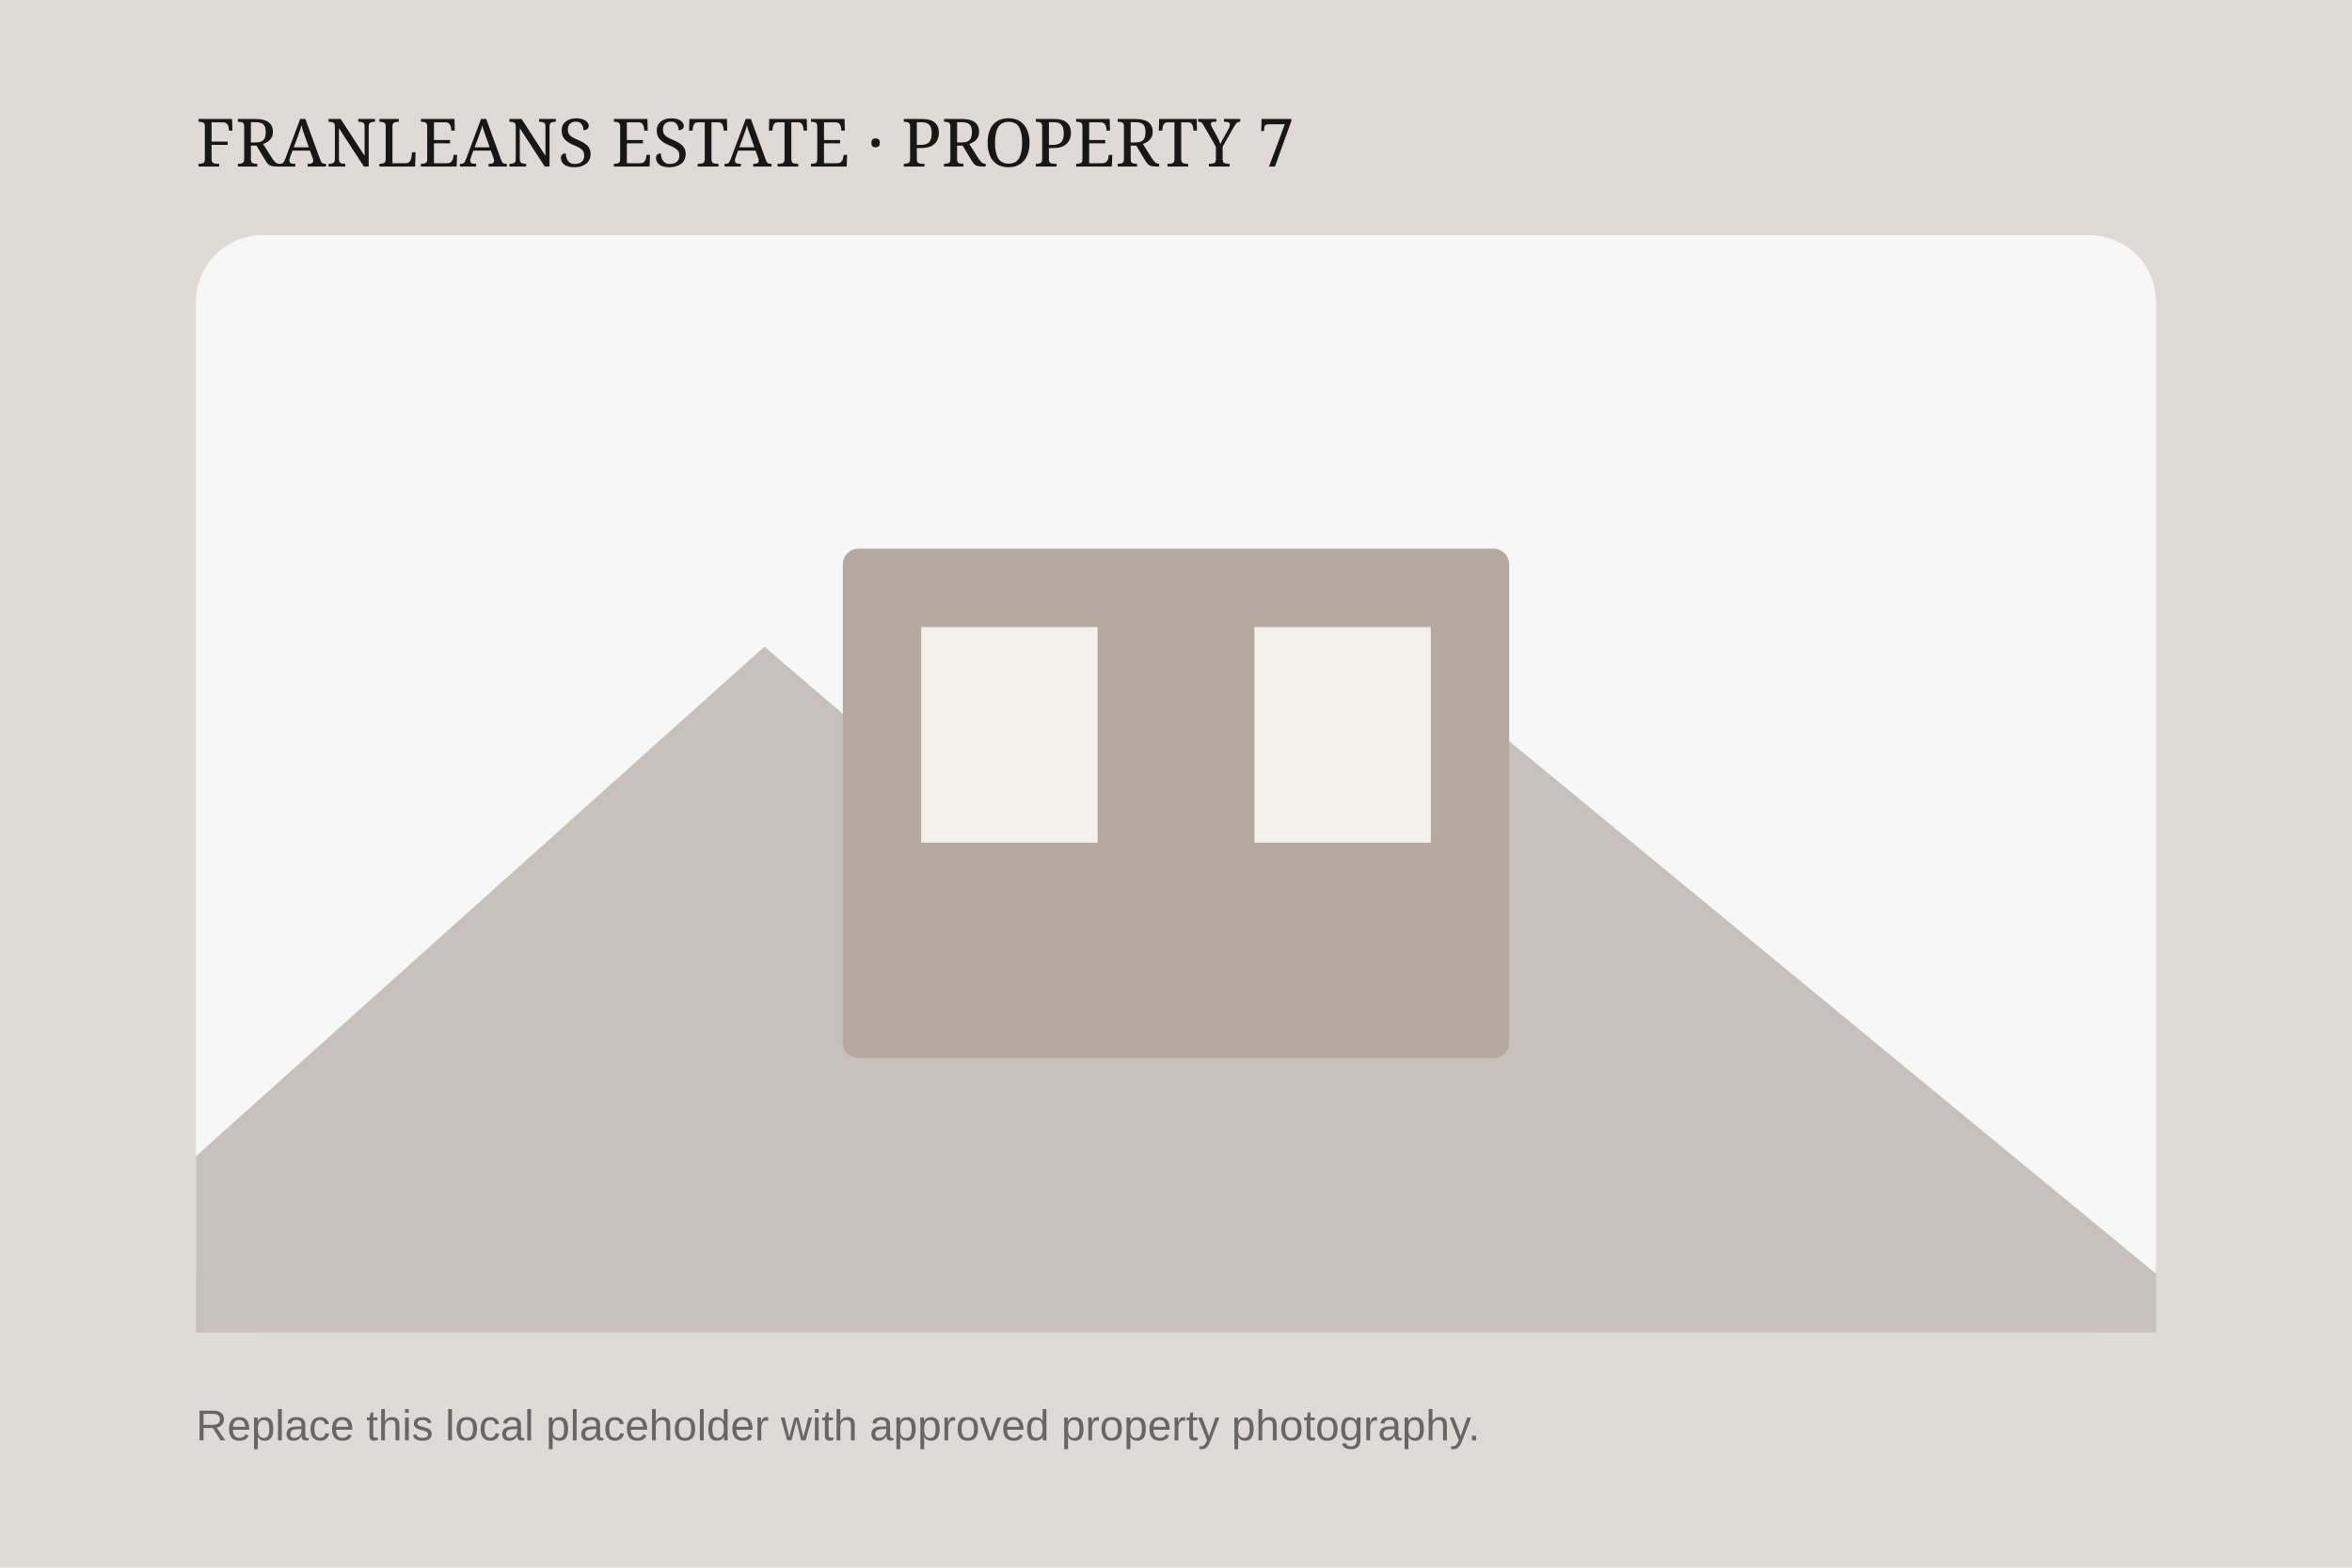
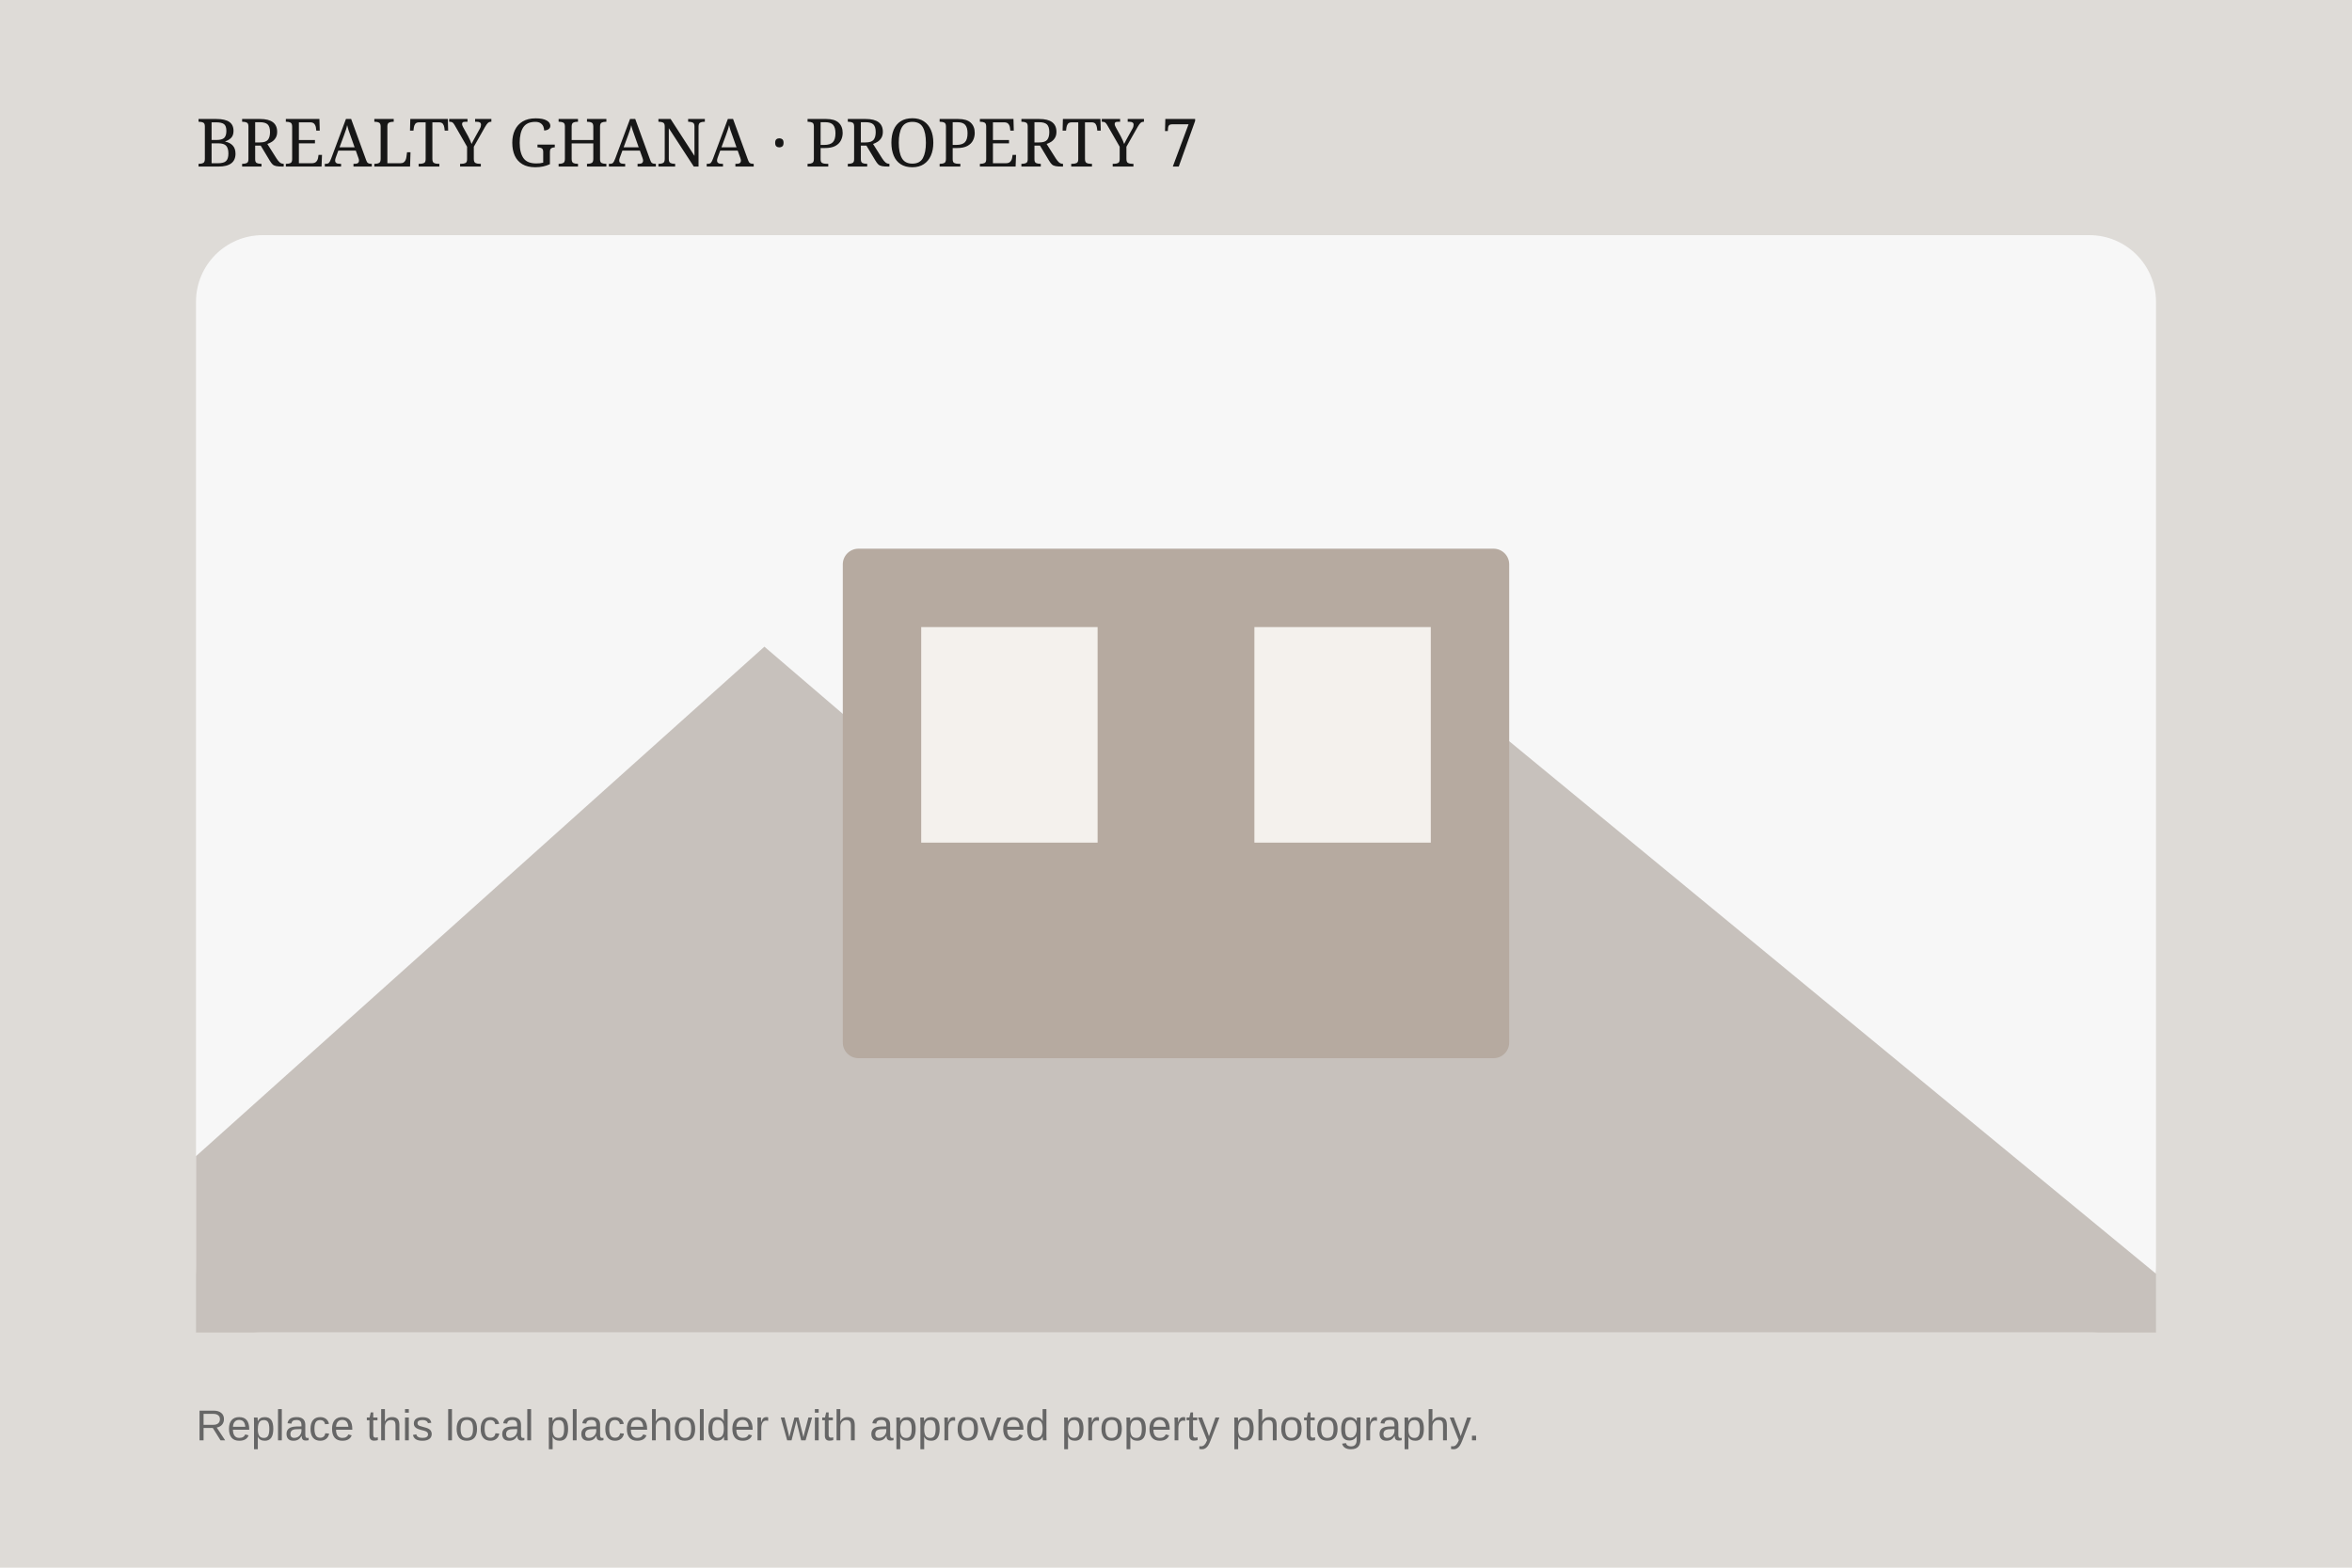
<svg xmlns="http://www.w3.org/2000/svg" viewBox="0 0 1200 800">
  <rect width="1200" height="800" fill="#dedbd7" />
  <rect x="100" y="120" width="1000" height="560" rx="34" fill="#f7f7f7" />
  <path d="M100 590 L390 330 L600 510 L760 370 L1100 650 L1100 680 L100 680Z" fill="#c7c1bc" />
  <rect x="430" y="280" width="340" height="260" rx="8" fill="#b6aaa0" />
  <rect x="470" y="320" width="90" height="110" fill="#f4f1ed" />
  <rect x="640" y="320" width="90" height="110" fill="#f4f1ed" />
-   <text x="100" y="85" font-family="Georgia,serif" font-size="34" fill="#171717">FRANLEANS ESTATE · PROPERTY 7</text>
+   <text x="100" y="85" font-family="Georgia,serif" font-size="34" fill="#171717">BREALTY GHANA · PROPERTY 7</text>
  <text x="100" y="735" font-family="Arial,sans-serif" font-size="22" fill="#666">Replace this local placeholder with approved property photography.</text>
</svg>
